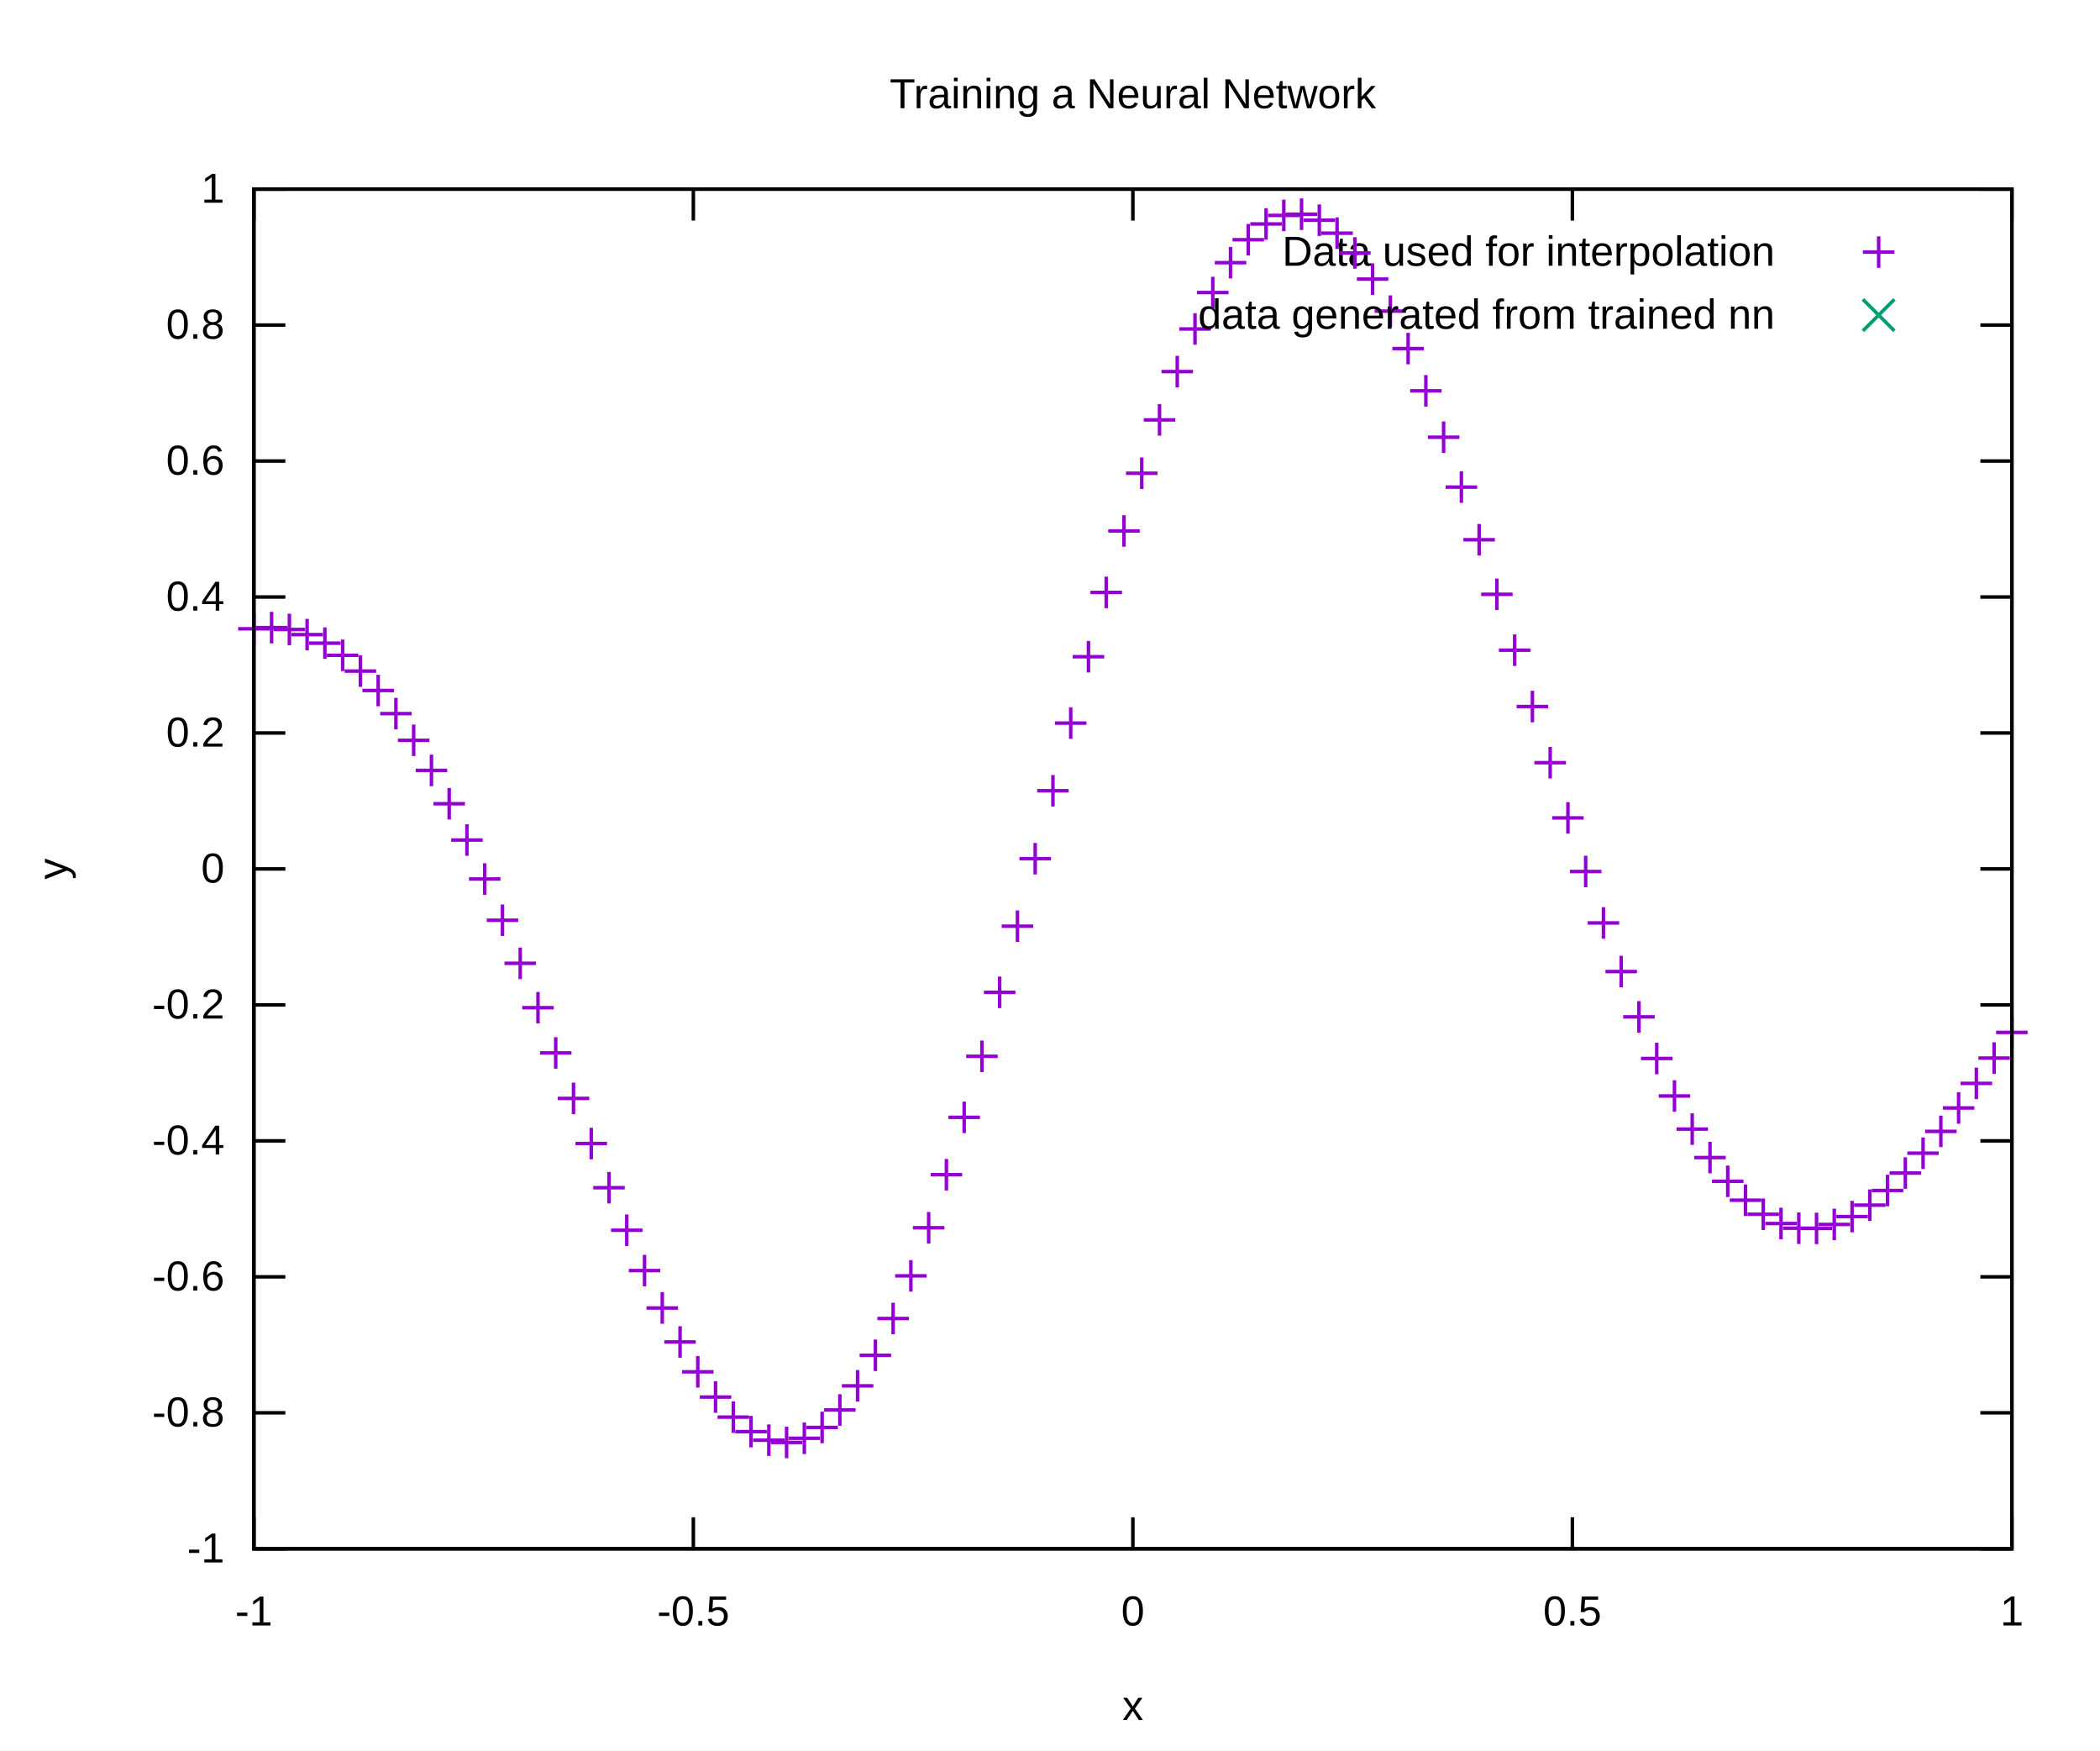
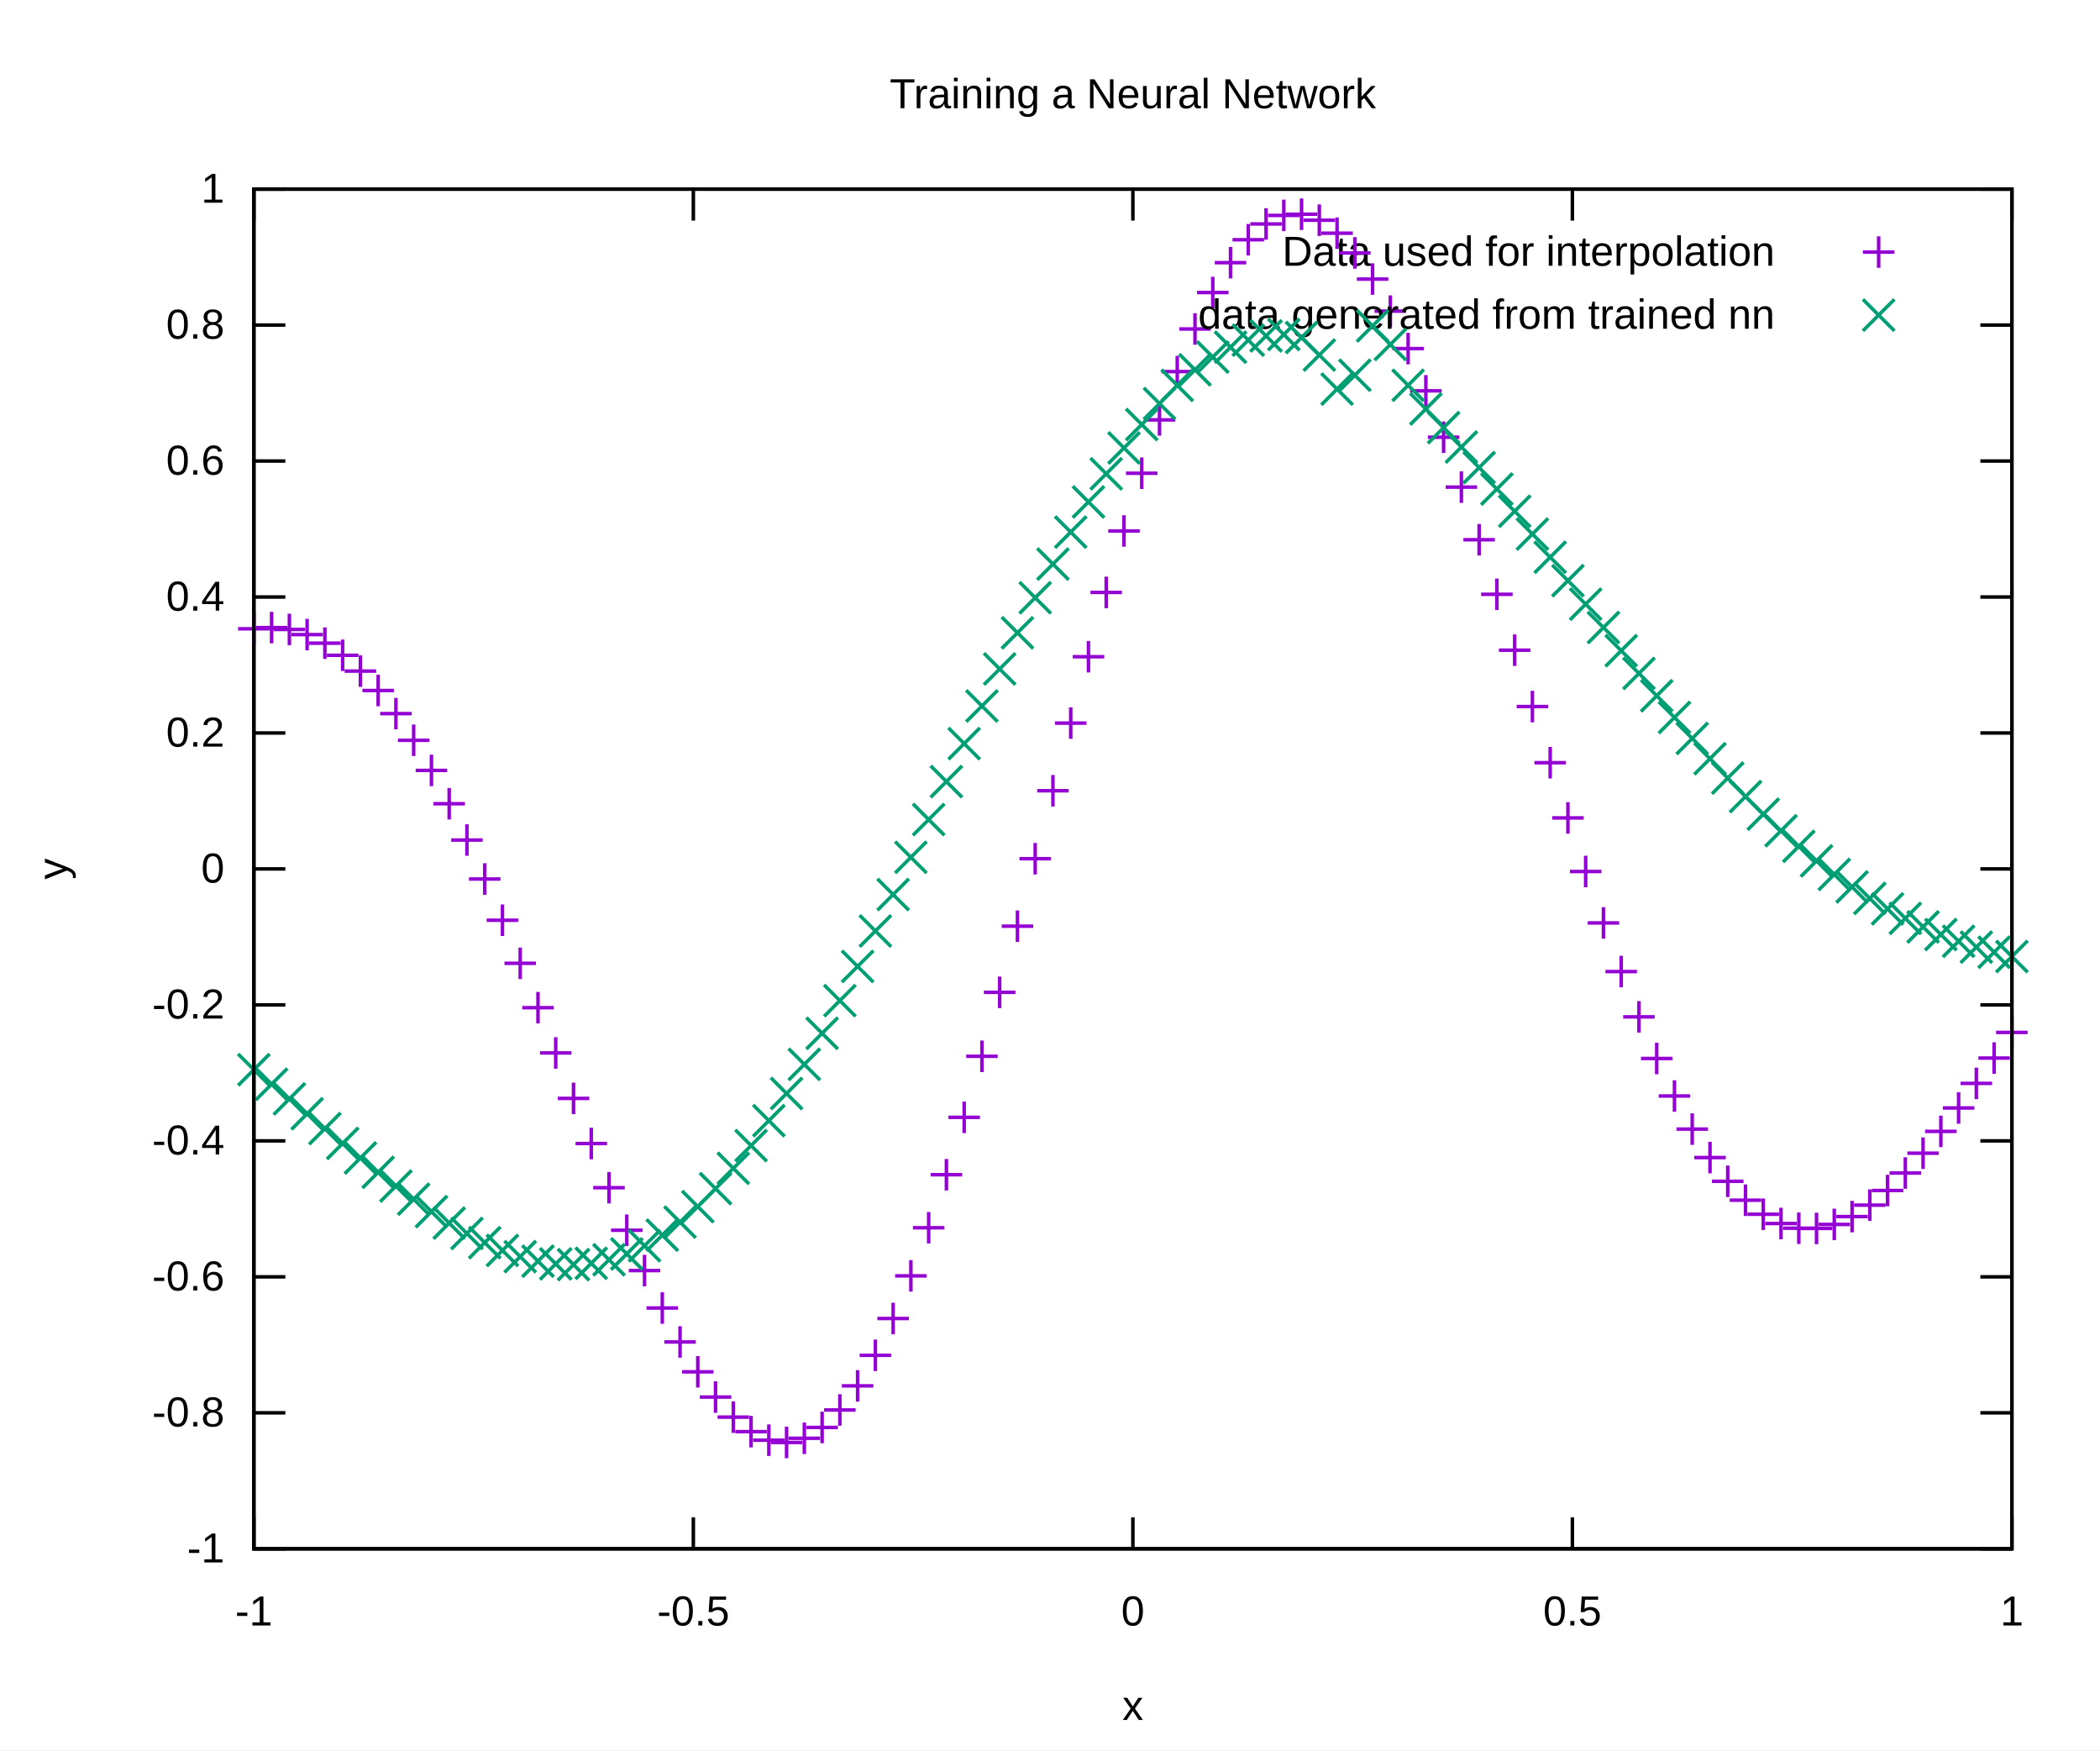
<svg xmlns="http://www.w3.org/2000/svg" xmlns:xlink="http://www.w3.org/1999/xlink" width="600" height="500" viewBox="0 0 600 500">
  <g id="gnuplot_canvas">
    <rect x="0" y="0" width="600" height="500" fill="#ffffff" />
    <defs>
      <circle id="gpDot" r="0.5" stroke-width="0.5" stroke="currentColor" />
      <path id="gpPt0" stroke-width="0.222" stroke="currentColor" d="M-1,0 h2 M0,-1 v2" />
      <path id="gpPt1" stroke-width="0.222" stroke="currentColor" d="M-1,-1 L1,1 M1,-1 L-1,1" />
      <path id="gpPt2" stroke-width="0.222" stroke="currentColor" d="M-1,0 L1,0 M0,-1 L0,1 M-1,-1 L1,1 M-1,1 L1,-1" />
      <rect id="gpPt3" stroke-width="0.222" stroke="currentColor" x="-1" y="-1" width="2" height="2" />
      <rect id="gpPt4" stroke-width="0.222" stroke="currentColor" fill="currentColor" x="-1" y="-1" width="2" height="2" />
      <circle id="gpPt5" stroke-width="0.222" stroke="currentColor" cx="0" cy="0" r="1" />
      <use xlink:href="#gpPt5" id="gpPt6" fill="currentColor" stroke="none" />
      <path id="gpPt7" stroke-width="0.222" stroke="currentColor" d="M0,-1.33 L-1.33,0.67 L1.33,0.67 z" />
      <use xlink:href="#gpPt7" id="gpPt8" fill="currentColor" stroke="none" />
      <use xlink:href="#gpPt7" id="gpPt9" stroke="currentColor" transform="rotate(180)" />
      <use xlink:href="#gpPt9" id="gpPt10" fill="currentColor" stroke="none" />
      <use xlink:href="#gpPt3" id="gpPt11" stroke="currentColor" transform="rotate(45)" />
      <use xlink:href="#gpPt11" id="gpPt12" fill="currentColor" stroke="none" />
      <path id="gpPt13" stroke-width="0.222" stroke="currentColor" d="M0,1.330 L1.265,0.411 L0.782,-1.067 L-0.782,-1.076 L-1.265,0.411 z" />
      <use xlink:href="#gpPt13" id="gpPt14" fill="currentColor" stroke="none" />
      <filter id="textbox" filterUnits="objectBoundingBox" x="0" y="0" height="1" width="1">
        <feFlood flood-color="#FFFFFF" flood-opacity="1" result="bgnd" />
        <feComposite in="SourceGraphic" in2="bgnd" operator="atop" />
      </filter>
      <filter id="greybox" filterUnits="objectBoundingBox" x="0" y="0" height="1" width="1">
        <feFlood flood-color="lightgrey" flood-opacity="1" result="grey" />
        <feComposite in="SourceGraphic" in2="grey" operator="atop" />
      </filter>
    </defs>
    <g fill="none" color="#FFFFFF" stroke="currentColor" stroke-width="1.00" stroke-linecap="butt" stroke-linejoin="miter">
</g>
    <g fill="none" color="black" stroke="currentColor" stroke-width="1.00" stroke-linecap="butt" stroke-linejoin="miter">
      <path stroke="black" d="M72.53,442.40 L81.53,442.40 M574.82,442.40 L565.82,442.40  " />
      <g transform="translate(64.14,446.30)" stroke="none" fill="black" font-family="Arial" font-size="12.00" text-anchor="end">
        <text>
          <tspan font-family="Arial">-1</tspan>
        </text>
      </g>
    </g>
    <g fill="none" color="black" stroke="currentColor" stroke-width="1.00" stroke-linecap="butt" stroke-linejoin="miter">
      <path stroke="black" d="M72.53,403.56 L81.53,403.56 M574.82,403.56 L565.82,403.56  " />
      <g transform="translate(64.14,407.46)" stroke="none" fill="black" font-family="Arial" font-size="12.00" text-anchor="end">
        <text>
          <tspan font-family="Arial">-0.8</tspan>
        </text>
      </g>
    </g>
    <g fill="none" color="black" stroke="currentColor" stroke-width="1.00" stroke-linecap="butt" stroke-linejoin="miter">
      <path stroke="black" d="M72.53,364.72 L81.53,364.72 M574.82,364.72 L565.82,364.72  " />
      <g transform="translate(64.14,368.62)" stroke="none" fill="black" font-family="Arial" font-size="12.00" text-anchor="end">
        <text>
          <tspan font-family="Arial">-0.6</tspan>
        </text>
      </g>
    </g>
    <g fill="none" color="black" stroke="currentColor" stroke-width="1.00" stroke-linecap="butt" stroke-linejoin="miter">
      <path stroke="black" d="M72.53,325.88 L81.53,325.88 M574.82,325.88 L565.82,325.88  " />
      <g transform="translate(64.14,329.78)" stroke="none" fill="black" font-family="Arial" font-size="12.00" text-anchor="end">
        <text>
          <tspan font-family="Arial">-0.4</tspan>
        </text>
      </g>
    </g>
    <g fill="none" color="black" stroke="currentColor" stroke-width="1.00" stroke-linecap="butt" stroke-linejoin="miter">
      <path stroke="black" d="M72.53,287.04 L81.53,287.04 M574.82,287.04 L565.82,287.04  " />
      <g transform="translate(64.14,290.94)" stroke="none" fill="black" font-family="Arial" font-size="12.00" text-anchor="end">
        <text>
          <tspan font-family="Arial">-0.2</tspan>
        </text>
      </g>
    </g>
    <g fill="none" color="black" stroke="currentColor" stroke-width="1.00" stroke-linecap="butt" stroke-linejoin="miter">
      <path stroke="black" d="M72.53,248.20 L81.53,248.20 M574.82,248.20 L565.82,248.20  " />
      <g transform="translate(64.14,252.10)" stroke="none" fill="black" font-family="Arial" font-size="12.00" text-anchor="end">
        <text>
          <tspan font-family="Arial"> 0</tspan>
        </text>
      </g>
    </g>
    <g fill="none" color="black" stroke="currentColor" stroke-width="1.00" stroke-linecap="butt" stroke-linejoin="miter">
      <path stroke="black" d="M72.53,209.37 L81.53,209.37 M574.82,209.37 L565.82,209.37  " />
      <g transform="translate(64.14,213.27)" stroke="none" fill="black" font-family="Arial" font-size="12.00" text-anchor="end">
        <text>
          <tspan font-family="Arial"> 0.2</tspan>
        </text>
      </g>
    </g>
    <g fill="none" color="black" stroke="currentColor" stroke-width="1.00" stroke-linecap="butt" stroke-linejoin="miter">
      <path stroke="black" d="M72.53,170.53 L81.53,170.53 M574.82,170.53 L565.82,170.53  " />
      <g transform="translate(64.14,174.43)" stroke="none" fill="black" font-family="Arial" font-size="12.00" text-anchor="end">
        <text>
          <tspan font-family="Arial"> 0.4</tspan>
        </text>
      </g>
    </g>
    <g fill="none" color="black" stroke="currentColor" stroke-width="1.00" stroke-linecap="butt" stroke-linejoin="miter">
      <path stroke="black" d="M72.53,131.69 L81.53,131.69 M574.82,131.69 L565.82,131.69  " />
      <g transform="translate(64.14,135.59)" stroke="none" fill="black" font-family="Arial" font-size="12.00" text-anchor="end">
        <text>
          <tspan font-family="Arial"> 0.6</tspan>
        </text>
      </g>
    </g>
    <g fill="none" color="black" stroke="currentColor" stroke-width="1.00" stroke-linecap="butt" stroke-linejoin="miter">
      <path stroke="black" d="M72.53,92.85 L81.53,92.85 M574.82,92.85 L565.82,92.85  " />
      <g transform="translate(64.14,96.75)" stroke="none" fill="black" font-family="Arial" font-size="12.00" text-anchor="end">
        <text>
          <tspan font-family="Arial"> 0.8</tspan>
        </text>
      </g>
    </g>
    <g fill="none" color="black" stroke="currentColor" stroke-width="1.00" stroke-linecap="butt" stroke-linejoin="miter">
      <path stroke="black" d="M72.53,54.01 L81.53,54.01 M574.82,54.01 L565.82,54.01  " />
      <g transform="translate(64.14,57.91)" stroke="none" fill="black" font-family="Arial" font-size="12.00" text-anchor="end">
        <text>
          <tspan font-family="Arial"> 1</tspan>
        </text>
      </g>
    </g>
    <g fill="none" color="black" stroke="currentColor" stroke-width="1.00" stroke-linecap="butt" stroke-linejoin="miter">
      <path stroke="black" d="M72.53,442.40 L72.53,433.40 M72.53,54.01 L72.53,63.01  " />
      <g transform="translate(72.53,464.30)" stroke="none" fill="black" font-family="Arial" font-size="12.00" text-anchor="middle">
        <text>
          <tspan font-family="Arial">-1</tspan>
        </text>
      </g>
    </g>
    <g fill="none" color="black" stroke="currentColor" stroke-width="1.00" stroke-linecap="butt" stroke-linejoin="miter">
      <path stroke="black" d="M198.10,442.40 L198.10,433.40 M198.10,54.01 L198.10,63.01  " />
      <g transform="translate(198.10,464.30)" stroke="none" fill="black" font-family="Arial" font-size="12.00" text-anchor="middle">
        <text>
          <tspan font-family="Arial">-0.5</tspan>
        </text>
      </g>
    </g>
    <g fill="none" color="black" stroke="currentColor" stroke-width="1.00" stroke-linecap="butt" stroke-linejoin="miter">
      <path stroke="black" d="M323.68,442.40 L323.68,433.40 M323.68,54.01 L323.68,63.01  " />
      <g transform="translate(323.68,464.30)" stroke="none" fill="black" font-family="Arial" font-size="12.00" text-anchor="middle">
        <text>
          <tspan font-family="Arial"> 0</tspan>
        </text>
      </g>
    </g>
    <g fill="none" color="black" stroke="currentColor" stroke-width="1.00" stroke-linecap="butt" stroke-linejoin="miter">
      <path stroke="black" d="M449.25,442.40 L449.25,433.40 M449.25,54.01 L449.25,63.01  " />
      <g transform="translate(449.25,464.30)" stroke="none" fill="black" font-family="Arial" font-size="12.00" text-anchor="middle">
        <text>
          <tspan font-family="Arial"> 0.5</tspan>
        </text>
      </g>
    </g>
    <g fill="none" color="black" stroke="currentColor" stroke-width="1.00" stroke-linecap="butt" stroke-linejoin="miter">
      <path stroke="black" d="M574.82,442.40 L574.82,433.40 M574.82,54.01 L574.82,63.01  " />
      <g transform="translate(574.82,464.30)" stroke="none" fill="black" font-family="Arial" font-size="12.00" text-anchor="middle">
        <text>
          <tspan font-family="Arial"> 1</tspan>
        </text>
      </g>
    </g>
    <g fill="none" color="black" stroke="currentColor" stroke-width="1.00" stroke-linecap="butt" stroke-linejoin="miter">
</g>
    <g fill="none" color="black" stroke="currentColor" stroke-width="1.00" stroke-linecap="butt" stroke-linejoin="miter">
      <path stroke="black" d="M72.53,54.01 L72.53,442.40 L574.82,442.40 L574.82,54.01 L72.53,54.01 Z  " />
    </g>
    <g fill="none" color="black" stroke="currentColor" stroke-width="1.00" stroke-linecap="butt" stroke-linejoin="miter">
</g>
    <g id="gnuplot_plot_1">
      <g fill="none" color="black" stroke="currentColor" stroke-width="1.00" stroke-linecap="butt" stroke-linejoin="miter">
        <g transform="translate(507.09,75.91)" stroke="none" fill="black" font-family="Arial" font-size="12.00" text-anchor="end">
          <text>
            <tspan font-family="Arial">Data used for interpolation</tspan>
          </text>
        </g>
      </g>
      <g fill="none" color="black" stroke="currentColor" stroke-width="1.00" stroke-linecap="butt" stroke-linejoin="miter">
        <use xlink:href="#gpPt0" transform="translate(72.53,179.61) scale(4.50)" color="rgb(148,   0, 211)" />
        <use xlink:href="#gpPt0" transform="translate(77.60,179.27) scale(4.50)" color="rgb(148,   0, 211)" />
        <use xlink:href="#gpPt0" transform="translate(82.68,179.80) scale(4.50)" color="rgb(148,   0, 211)" />
        <use xlink:href="#gpPt0" transform="translate(87.75,181.27) scale(4.50)" color="rgb(148,   0, 211)" />
        <use xlink:href="#gpPt0" transform="translate(92.82,183.72) scale(4.50)" color="rgb(148,   0, 211)" />
        <use xlink:href="#gpPt0" transform="translate(97.90,187.18) scale(4.50)" color="rgb(148,   0, 211)" />
        <use xlink:href="#gpPt0" transform="translate(102.97,191.69) scale(4.50)" color="rgb(148,   0, 211)" />
        <use xlink:href="#gpPt0" transform="translate(108.05,197.24) scale(4.50)" color="rgb(148,   0, 211)" />
        <use xlink:href="#gpPt0" transform="translate(113.12,203.84) scale(4.50)" color="rgb(148,   0, 211)" />
        <use xlink:href="#gpPt0" transform="translate(118.19,211.46) scale(4.50)" color="rgb(148,   0, 211)" />
        <use xlink:href="#gpPt0" transform="translate(123.27,220.06) scale(4.50)" color="rgb(148,   0, 211)" />
        <use xlink:href="#gpPt0" transform="translate(128.34,229.58) scale(4.50)" color="rgb(148,   0, 211)" />
        <use xlink:href="#gpPt0" transform="translate(133.41,239.95) scale(4.50)" color="rgb(148,   0, 211)" />
        <use xlink:href="#gpPt0" transform="translate(138.49,251.08) scale(4.50)" color="rgb(148,   0, 211)" />
        <use xlink:href="#gpPt0" transform="translate(143.56,262.86) scale(4.50)" color="rgb(148,   0, 211)" />
        <use xlink:href="#gpPt0" transform="translate(148.63,275.16) scale(4.50)" color="rgb(148,   0, 211)" />
        <use xlink:href="#gpPt0" transform="translate(153.71,287.84) scale(4.50)" color="rgb(148,   0, 211)" />
        <use xlink:href="#gpPt0" transform="translate(158.78,300.76) scale(4.50)" color="rgb(148,   0, 211)" />
        <use xlink:href="#gpPt0" transform="translate(163.86,313.75) scale(4.50)" color="rgb(148,   0, 211)" />
        <use xlink:href="#gpPt0" transform="translate(168.93,326.64) scale(4.50)" color="rgb(148,   0, 211)" />
        <use xlink:href="#gpPt0" transform="translate(174.00,339.26) scale(4.50)" color="rgb(148,   0, 211)" />
        <use xlink:href="#gpPt0" transform="translate(179.08,351.41) scale(4.50)" color="rgb(148,   0, 211)" />
        <use xlink:href="#gpPt0" transform="translate(184.15,362.93) scale(4.50)" color="rgb(148,   0, 211)" />
        <use xlink:href="#gpPt0" transform="translate(189.22,373.62) scale(4.50)" color="rgb(148,   0, 211)" />
        <use xlink:href="#gpPt0" transform="translate(194.30,383.32) scale(4.50)" color="rgb(148,   0, 211)" />
        <use xlink:href="#gpPt0" transform="translate(199.37,391.85) scale(4.50)" color="rgb(148,   0, 211)" />
        <use xlink:href="#gpPt0" transform="translate(204.44,399.06) scale(4.50)" color="rgb(148,   0, 211)" />
        <use xlink:href="#gpPt0" transform="translate(209.52,404.79) scale(4.50)" color="rgb(148,   0, 211)" />
        <use xlink:href="#gpPt0" transform="translate(214.59,408.94) scale(4.50)" color="rgb(148,   0, 211)" />
        <use xlink:href="#gpPt0" transform="translate(219.67,411.38) scale(4.50)" color="rgb(148,   0, 211)" />
        <use xlink:href="#gpPt0" transform="translate(224.74,412.03) scale(4.50)" color="rgb(148,   0, 211)" />
        <use xlink:href="#gpPt0" transform="translate(229.81,410.83) scale(4.50)" color="rgb(148,   0, 211)" />
        <use xlink:href="#gpPt0" transform="translate(234.89,407.74) scale(4.50)" color="rgb(148,   0, 211)" />
        <use xlink:href="#gpPt0" transform="translate(239.96,402.75) scale(4.50)" color="rgb(148,   0, 211)" />
        <use xlink:href="#gpPt0" transform="translate(245.03,395.86) scale(4.50)" color="rgb(148,   0, 211)" />
        <use xlink:href="#gpPt0" transform="translate(250.11,387.13) scale(4.50)" color="rgb(148,   0, 211)" />
        <use xlink:href="#gpPt0" transform="translate(255.18,376.62) scale(4.50)" color="rgb(148,   0, 211)" />
        <use xlink:href="#gpPt0" transform="translate(260.25,364.44) scale(4.50)" color="rgb(148,   0, 211)" />
        <use xlink:href="#gpPt0" transform="translate(265.33,350.70) scale(4.50)" color="rgb(148,   0, 211)" />
        <use xlink:href="#gpPt0" transform="translate(270.40,335.55) scale(4.50)" color="rgb(148,   0, 211)" />
        <use xlink:href="#gpPt0" transform="translate(275.48,319.16) scale(4.50)" color="rgb(148,   0, 211)" />
        <use xlink:href="#gpPt0" transform="translate(280.55,301.72) scale(4.50)" color="rgb(148,   0, 211)" />
        <use xlink:href="#gpPt0" transform="translate(285.62,283.45) scale(4.50)" color="rgb(148,   0, 211)" />
        <use xlink:href="#gpPt0" transform="translate(290.70,264.56) scale(4.50)" color="rgb(148,   0, 211)" />
        <use xlink:href="#gpPt0" transform="translate(295.77,245.28) scale(4.50)" color="rgb(148,   0, 211)" />
        <use xlink:href="#gpPt0" transform="translate(300.84,225.87) scale(4.50)" color="rgb(148,   0, 211)" />
        <use xlink:href="#gpPt0" transform="translate(305.92,206.55) scale(4.50)" color="rgb(148,   0, 211)" />
        <use xlink:href="#gpPt0" transform="translate(310.99,187.59) scale(4.50)" color="rgb(148,   0, 211)" />
        <use xlink:href="#gpPt0" transform="translate(316.06,169.22) scale(4.50)" color="rgb(148,   0, 211)" />
        <use xlink:href="#gpPt0" transform="translate(321.14,151.67) scale(4.50)" color="rgb(148,   0, 211)" />
        <use xlink:href="#gpPt0" transform="translate(326.21,135.18) scale(4.50)" color="rgb(148,   0, 211)" />
        <use xlink:href="#gpPt0" transform="translate(331.29,119.94) scale(4.50)" color="rgb(148,   0, 211)" />
        <use xlink:href="#gpPt0" transform="translate(336.36,106.14) scale(4.50)" color="rgb(148,   0, 211)" />
        <use xlink:href="#gpPt0" transform="translate(341.43,93.97) scale(4.50)" color="rgb(148,   0, 211)" />
        <use xlink:href="#gpPt0" transform="translate(346.51,83.56) scale(4.50)" color="rgb(148,   0, 211)" />
        <use xlink:href="#gpPt0" transform="translate(351.58,75.03) scale(4.50)" color="rgb(148,   0, 211)" />
        <use xlink:href="#gpPt0" transform="translate(356.65,68.48) scale(4.50)" color="rgb(148,   0, 211)" />
        <use xlink:href="#gpPt0" transform="translate(361.73,63.97) scale(4.50)" color="rgb(148,   0, 211)" />
        <use xlink:href="#gpPt0" transform="translate(366.80,61.53) scale(4.50)" color="rgb(148,   0, 211)" />
        <use xlink:href="#gpPt0" transform="translate(371.87,61.19) scale(4.50)" color="rgb(148,   0, 211)" />
        <use xlink:href="#gpPt0" transform="translate(376.95,62.90) scale(4.50)" color="rgb(148,   0, 211)" />
        <use xlink:href="#gpPt0" transform="translate(382.02,66.61) scale(4.50)" color="rgb(148,   0, 211)" />
        <use xlink:href="#gpPt0" transform="translate(387.10,72.25) scale(4.50)" color="rgb(148,   0, 211)" />
        <use xlink:href="#gpPt0" transform="translate(392.17,79.72) scale(4.50)" color="rgb(148,   0, 211)" />
        <use xlink:href="#gpPt0" transform="translate(397.24,88.87) scale(4.50)" color="rgb(148,   0, 211)" />
        <use xlink:href="#gpPt0" transform="translate(402.32,99.57) scale(4.50)" color="rgb(148,   0, 211)" />
        <use xlink:href="#gpPt0" transform="translate(407.39,111.64) scale(4.50)" color="rgb(148,   0, 211)" />
        <use xlink:href="#gpPt0" transform="translate(412.46,124.89) scale(4.50)" color="rgb(148,   0, 211)" />
        <use xlink:href="#gpPt0" transform="translate(417.54,139.14) scale(4.50)" color="rgb(148,   0, 211)" />
        <use xlink:href="#gpPt0" transform="translate(422.61,154.17) scale(4.50)" color="rgb(148,   0, 211)" />
        <use xlink:href="#gpPt0" transform="translate(427.68,169.76) scale(4.50)" color="rgb(148,   0, 211)" />
        <use xlink:href="#gpPt0" transform="translate(432.76,185.72) scale(4.50)" color="rgb(148,   0, 211)" />
        <use xlink:href="#gpPt0" transform="translate(437.83,201.82) scale(4.50)" color="rgb(148,   0, 211)" />
        <use xlink:href="#gpPt0" transform="translate(442.91,217.86) scale(4.50)" color="rgb(148,   0, 211)" />
        <use xlink:href="#gpPt0" transform="translate(447.98,233.63) scale(4.50)" color="rgb(148,   0, 211)" />
        <use xlink:href="#gpPt0" transform="translate(453.05,248.94) scale(4.50)" color="rgb(148,   0, 211)" />
        <use xlink:href="#gpPt0" transform="translate(458.13,263.63) scale(4.50)" color="rgb(148,   0, 211)" />
        <use xlink:href="#gpPt0" transform="translate(463.20,277.52) scale(4.50)" color="rgb(148,   0, 211)" />
        <use xlink:href="#gpPt0" transform="translate(468.27,290.46) scale(4.50)" color="rgb(148,   0, 211)" />
        <use xlink:href="#gpPt0" transform="translate(473.35,302.35) scale(4.50)" color="rgb(148,   0, 211)" />
        <use xlink:href="#gpPt0" transform="translate(478.42,313.06) scale(4.50)" color="rgb(148,   0, 211)" />
        <use xlink:href="#gpPt0" transform="translate(483.49,322.52) scale(4.50)" color="rgb(148,   0, 211)" />
        <use xlink:href="#gpPt0" transform="translate(488.57,330.65) scale(4.50)" color="rgb(148,   0, 211)" />
        <use xlink:href="#gpPt0" transform="translate(493.64,337.43) scale(4.50)" color="rgb(148,   0, 211)" />
        <use xlink:href="#gpPt0" transform="translate(498.72,342.83) scale(4.50)" color="rgb(148,   0, 211)" />
        <use xlink:href="#gpPt0" transform="translate(503.79,346.84) scale(4.50)" color="rgb(148,   0, 211)" />
        <use xlink:href="#gpPt0" transform="translate(508.86,349.49) scale(4.50)" color="rgb(148,   0, 211)" />
        <use xlink:href="#gpPt0" transform="translate(513.94,350.83) scale(4.50)" color="rgb(148,   0, 211)" />
        <use xlink:href="#gpPt0" transform="translate(519.01,350.89) scale(4.50)" color="rgb(148,   0, 211)" />
        <use xlink:href="#gpPt0" transform="translate(524.08,349.75) scale(4.50)" color="rgb(148,   0, 211)" />
        <use xlink:href="#gpPt0" transform="translate(529.16,347.51) scale(4.50)" color="rgb(148,   0, 211)" />
        <use xlink:href="#gpPt0" transform="translate(534.23,344.24) scale(4.50)" color="rgb(148,   0, 211)" />
        <use xlink:href="#gpPt0" transform="translate(539.30,340.06) scale(4.50)" color="rgb(148,   0, 211)" />
        <use xlink:href="#gpPt0" transform="translate(544.38,335.07) scale(4.50)" color="rgb(148,   0, 211)" />
        <use xlink:href="#gpPt0" transform="translate(549.45,329.40) scale(4.50)" color="rgb(148,   0, 211)" />
        <use xlink:href="#gpPt0" transform="translate(554.53,323.17) scale(4.50)" color="rgb(148,   0, 211)" />
        <use xlink:href="#gpPt0" transform="translate(559.60,316.48) scale(4.50)" color="rgb(148,   0, 211)" />
        <use xlink:href="#gpPt0" transform="translate(564.67,309.46) scale(4.50)" color="rgb(148,   0, 211)" />
        <use xlink:href="#gpPt0" transform="translate(569.75,302.23) scale(4.50)" color="rgb(148,   0, 211)" />
        <use xlink:href="#gpPt0" transform="translate(574.82,294.90) scale(4.50)" color="rgb(148,   0, 211)" />
        <use xlink:href="#gpPt0" transform="translate(536.76,72.01) scale(4.50)" color="rgb(148,   0, 211)" />
      </g>
    </g>
    <g id="gnuplot_plot_2">
      <g fill="none" color="black" stroke="currentColor" stroke-width="1.00" stroke-linecap="butt" stroke-linejoin="miter">
        <g transform="translate(507.09,93.91)" stroke="none" fill="black" font-family="Arial" font-size="12.00" text-anchor="end">
          <text>
            <tspan font-family="Arial">data generated from trained nn</tspan>
          </text>
        </g>
      </g>
      <g fill="none" color="black" stroke="currentColor" stroke-width="1.00" stroke-linecap="butt" stroke-linejoin="miter">
+         <use xlink:href="#gpPt1" transform="translate(72.53,305.55) scale(4.50)" color="rgb(  0, 158, 115)" />
+         <use xlink:href="#gpPt1" transform="translate(77.60,309.69) scale(4.50)" color="rgb(  0, 158, 115)" />
+         <use xlink:href="#gpPt1" transform="translate(82.68,313.89) scale(4.50)" color="rgb(  0, 158, 115)" />
+         <use xlink:href="#gpPt1" transform="translate(87.75,318.13) scale(4.50)" color="rgb(  0, 158, 115)" />
+         <use xlink:href="#gpPt1" transform="translate(92.82,322.38) scale(4.50)" color="rgb(  0, 158, 115)" />
+         <use xlink:href="#gpPt1" transform="translate(97.90,326.61) scale(4.50)" color="rgb(  0, 158, 115)" />
+         <use xlink:href="#gpPt1" transform="translate(102.97,330.77) scale(4.50)" color="rgb(  0, 158, 115)" />
+         <use xlink:href="#gpPt1" transform="translate(108.05,334.85) scale(4.50)" color="rgb(  0, 158, 115)" />
+         <use xlink:href="#gpPt1" transform="translate(113.12,338.78) scale(4.50)" color="rgb(  0, 158, 115)" />
+         <use xlink:href="#gpPt1" transform="translate(118.19,342.54) scale(4.50)" color="rgb(  0, 158, 115)" />
+         <use xlink:href="#gpPt1" transform="translate(123.27,346.08) scale(4.50)" color="rgb(  0, 158, 115)" />
+         <use xlink:href="#gpPt1" transform="translate(128.34,349.36) scale(4.50)" color="rgb(  0, 158, 115)" />
+         <use xlink:href="#gpPt1" transform="translate(133.41,352.33) scale(4.50)" color="rgb(  0, 158, 115)" />
+         <use xlink:href="#gpPt1" transform="translate(138.49,354.95) scale(4.50)" color="rgb(  0, 158, 115)" />
+         <use xlink:href="#gpPt1" transform="translate(143.56,357.17) scale(4.50)" color="rgb(  0, 158, 115)" />
+         <use xlink:href="#gpPt1" transform="translate(148.63,358.95) scale(4.50)" color="rgb(  0, 158, 115)" />
+         <use xlink:href="#gpPt1" transform="translate(153.71,360.24) scale(4.50)" color="rgb(  0, 158, 115)" />
+         <use xlink:href="#gpPt1" transform="translate(158.78,361.02) scale(4.50)" color="rgb(  0, 158, 115)" />
+         <use xlink:href="#gpPt1" transform="translate(163.86,361.23) scale(4.50)" color="rgb(  0, 158, 115)" />
+         <use xlink:href="#gpPt1" transform="translate(168.93,360.85) scale(4.50)" color="rgb(  0, 158, 115)" />
+         <use xlink:href="#gpPt1" transform="translate(174.00,359.84) scale(4.50)" color="rgb(  0, 158, 115)" />
+         <use xlink:href="#gpPt1" transform="translate(179.08,358.17) scale(4.50)" color="rgb(  0, 158, 115)" />
+         <use xlink:href="#gpPt1" transform="translate(184.15,355.84) scale(4.50)" color="rgb(  0, 158, 115)" />
+         <use xlink:href="#gpPt1" transform="translate(189.22,352.81) scale(4.50)" color="rgb(  0, 158, 115)" />
+         <use xlink:href="#gpPt1" transform="translate(194.30,349.09) scale(4.50)" color="rgb(  0, 158, 115)" />
+         <use xlink:href="#gpPt1" transform="translate(199.37,344.66) scale(4.50)" color="rgb(  0, 158, 115)" />
+         <use xlink:href="#gpPt1" transform="translate(204.44,339.53) scale(4.50)" color="rgb(  0, 158, 115)" />
+         <use xlink:href="#gpPt1" transform="translate(209.52,333.72) scale(4.50)" color="rgb(  0, 158, 115)" />
+         <use xlink:href="#gpPt1" transform="translate(214.59,327.23) scale(4.50)" color="rgb(  0, 158, 115)" />
+         <use xlink:href="#gpPt1" transform="translate(219.67,320.10) scale(4.50)" color="rgb(  0, 158, 115)" />
+         <use xlink:href="#gpPt1" transform="translate(224.74,312.35) scale(4.50)" color="rgb(  0, 158, 115)" />
+         <use xlink:href="#gpPt1" transform="translate(229.81,304.02) scale(4.50)" color="rgb(  0, 158, 115)" />
+         <use xlink:href="#gpPt1" transform="translate(234.89,295.16) scale(4.50)" color="rgb(  0, 158, 115)" />
+         <use xlink:href="#gpPt1" transform="translate(239.96,285.82) scale(4.50)" color="rgb(  0, 158, 115)" />
+         <use xlink:href="#gpPt1" transform="translate(245.03,276.05) scale(4.50)" color="rgb(  0, 158, 115)" />
+         <use xlink:href="#gpPt1" transform="translate(250.11,265.93) scale(4.50)" color="rgb(  0, 158, 115)" />
+         <use xlink:href="#gpPt1" transform="translate(255.18,255.52) scale(4.50)" color="rgb(  0, 158, 115)" />
+         <use xlink:href="#gpPt1" transform="translate(260.25,244.88) scale(4.50)" color="rgb(  0, 158, 115)" />
+         <use xlink:href="#gpPt1" transform="translate(265.33,234.10) scale(4.50)" color="rgb(  0, 158, 115)" />
+         <use xlink:href="#gpPt1" transform="translate(270.40,223.25) scale(4.50)" color="rgb(  0, 158, 115)" />
+         <use xlink:href="#gpPt1" transform="translate(275.48,212.41) scale(4.50)" color="rgb(  0, 158, 115)" />
+         <use xlink:href="#gpPt1" transform="translate(280.55,201.66) scale(4.50)" color="rgb(  0, 158, 115)" />
+         <use xlink:href="#gpPt1" transform="translate(285.62,191.08) scale(4.50)" color="rgb(  0, 158, 115)" />
+         <use xlink:href="#gpPt1" transform="translate(290.70,180.75) scale(4.50)" color="rgb(  0, 158, 115)" />
+         <use xlink:href="#gpPt1" transform="translate(295.77,170.74) scale(4.50)" color="rgb(  0, 158, 115)" />
+         <use xlink:href="#gpPt1" transform="translate(300.84,161.13) scale(4.50)" color="rgb(  0, 158, 115)" />
+         <use xlink:href="#gpPt1" transform="translate(305.92,151.99) scale(4.50)" color="rgb(  0, 158, 115)" />
+         <use xlink:href="#gpPt1" transform="translate(310.99,143.37) scale(4.50)" color="rgb(  0, 158, 115)" />
+         <use xlink:href="#gpPt1" transform="translate(316.06,135.34) scale(4.50)" color="rgb(  0, 158, 115)" />
+         <use xlink:href="#gpPt1" transform="translate(321.14,127.95) scale(4.50)" color="rgb(  0, 158, 115)" />
+         <use xlink:href="#gpPt1" transform="translate(326.21,121.26) scale(4.50)" color="rgb(  0, 158, 115)" />
+         <use xlink:href="#gpPt1" transform="translate(331.29,115.28) scale(4.50)" color="rgb(  0, 158, 115)" />
+         <use xlink:href="#gpPt1" transform="translate(336.36,110.07) scale(4.50)" color="rgb(  0, 158, 115)" />
+         <use xlink:href="#gpPt1" transform="translate(341.43,105.64) scale(4.50)" color="rgb(  0, 158, 115)" />
+         <use xlink:href="#gpPt1" transform="translate(346.51,102.00) scale(4.50)" color="rgb(  0, 158, 115)" />
+         <use xlink:href="#gpPt1" transform="translate(351.58,99.18) scale(4.50)" color="rgb(  0, 158, 115)" />
+         <use xlink:href="#gpPt1" transform="translate(356.65,97.16) scale(4.50)" color="rgb(  0, 158, 115)" />
+         <use xlink:href="#gpPt1" transform="translate(361.73,95.95) scale(4.50)" color="rgb(  0, 158, 115)" />
+         <use xlink:href="#gpPt1" transform="translate(366.80,95.55) scale(4.50)" color="rgb(  0, 158, 115)" />
+         <use xlink:href="#gpPt1" transform="translate(371.87,96.41) scale(4.50)" color="rgb(  0, 158, 115)" />
+         <use xlink:href="#gpPt1" transform="translate(376.95,101.41) scale(4.50)" color="rgb(  0, 158, 115)" />
+         <use xlink:href="#gpPt1" transform="translate(382.02,111.14) scale(4.50)" color="rgb(  0, 158, 115)" />
+         <use xlink:href="#gpPt1" transform="translate(387.10,107.18) scale(4.50)" color="rgb(  0, 158, 115)" />
+         <use xlink:href="#gpPt1" transform="translate(392.17,93.09) scale(4.50)" color="rgb(  0, 158, 115)" />
+         <use xlink:href="#gpPt1" transform="translate(397.24,98.40) scale(4.50)" color="rgb(  0, 158, 115)" />
+         <use xlink:href="#gpPt1" transform="translate(402.32,110.05) scale(4.50)" color="rgb(  0, 158, 115)" />
+         <use xlink:href="#gpPt1" transform="translate(407.39,116.82) scale(4.50)" color="rgb(  0, 158, 115)" />
+         <use xlink:href="#gpPt1" transform="translate(412.46,122.15) scale(4.50)" color="rgb(  0, 158, 115)" />
+         <use xlink:href="#gpPt1" transform="translate(417.54,127.69) scale(4.50)" color="rgb(  0, 158, 115)" />
+         <use xlink:href="#gpPt1" transform="translate(422.61,133.56) scale(4.50)" color="rgb(  0, 158, 115)" />
+         <use xlink:href="#gpPt1" transform="translate(427.68,139.69) scale(4.50)" color="rgb(  0, 158, 115)" />
+         <use xlink:href="#gpPt1" transform="translate(432.76,146.04) scale(4.50)" color="rgb(  0, 158, 115)" />
+         <use xlink:href="#gpPt1" transform="translate(437.83,152.55) scale(4.50)" color="rgb(  0, 158, 115)" />
+         <use xlink:href="#gpPt1" transform="translate(442.91,159.17) scale(4.50)" color="rgb(  0, 158, 115)" />
+         <use xlink:href="#gpPt1" transform="translate(447.98,165.86) scale(4.50)" color="rgb(  0, 158, 115)" />
+         <use xlink:href="#gpPt1" transform="translate(453.05,172.57) scale(4.50)" color="rgb(  0, 158, 115)" />
+         <use xlink:href="#gpPt1" transform="translate(458.13,179.25) scale(4.50)" color="rgb(  0, 158, 115)" />
+         <use xlink:href="#gpPt1" transform="translate(463.20,185.86) scale(4.50)" color="rgb(  0, 158, 115)" />
+         <use xlink:href="#gpPt1" transform="translate(468.27,192.36) scale(4.50)" color="rgb(  0, 158, 115)" />
+         <use xlink:href="#gpPt1" transform="translate(473.35,198.73) scale(4.50)" color="rgb(  0, 158, 115)" />
+         <use xlink:href="#gpPt1" transform="translate(478.42,204.93) scale(4.50)" color="rgb(  0, 158, 115)" />
+         <use xlink:href="#gpPt1" transform="translate(483.49,210.93) scale(4.50)" color="rgb(  0, 158, 115)" />
+         <use xlink:href="#gpPt1" transform="translate(488.57,216.72) scale(4.50)" color="rgb(  0, 158, 115)" />
+         <use xlink:href="#gpPt1" transform="translate(493.64,222.26) scale(4.50)" color="rgb(  0, 158, 115)" />
+         <use xlink:href="#gpPt1" transform="translate(498.72,227.54) scale(4.50)" color="rgb(  0, 158, 115)" />
+         <use xlink:href="#gpPt1" transform="translate(503.79,232.56) scale(4.50)" color="rgb(  0, 158, 115)" />
+         <use xlink:href="#gpPt1" transform="translate(508.86,237.30) scale(4.50)" color="rgb(  0, 158, 115)" />
+         <use xlink:href="#gpPt1" transform="translate(513.94,241.75) scale(4.50)" color="rgb(  0, 158, 115)" />
+         <use xlink:href="#gpPt1" transform="translate(519.01,245.90) scale(4.50)" color="rgb(  0, 158, 115)" />
+         <use xlink:href="#gpPt1" transform="translate(524.08,249.77) scale(4.50)" color="rgb(  0, 158, 115)" />
+         <use xlink:href="#gpPt1" transform="translate(529.16,253.34) scale(4.50)" color="rgb(  0, 158, 115)" />
+         <use xlink:href="#gpPt1" transform="translate(534.23,256.62) scale(4.50)" color="rgb(  0, 158, 115)" />
+         <use xlink:href="#gpPt1" transform="translate(539.30,259.61) scale(4.50)" color="rgb(  0, 158, 115)" />
+         <use xlink:href="#gpPt1" transform="translate(544.38,262.32) scale(4.50)" color="rgb(  0, 158, 115)" />
+         <use xlink:href="#gpPt1" transform="translate(549.45,264.76) scale(4.50)" color="rgb(  0, 158, 115)" />
+         <use xlink:href="#gpPt1" transform="translate(554.53,266.94) scale(4.50)" color="rgb(  0, 158, 115)" />
+         <use xlink:href="#gpPt1" transform="translate(559.60,268.86) scale(4.50)" color="rgb(  0, 158, 115)" />
+         <use xlink:href="#gpPt1" transform="translate(564.67,270.54) scale(4.50)" color="rgb(  0, 158, 115)" />
+         <use xlink:href="#gpPt1" transform="translate(569.75,271.99) scale(4.50)" color="rgb(  0, 158, 115)" />
+         <use xlink:href="#gpPt1" transform="translate(574.82,273.22) scale(4.50)" color="rgb(  0, 158, 115)" />
        <use xlink:href="#gpPt1" transform="translate(536.76,90.01) scale(4.50)" color="rgb(  0, 158, 115)" />
      </g>
    </g>
    <g fill="none" color="#FFFFFF" stroke="rgb(  0, 158, 115)" stroke-width="2.00" stroke-linecap="butt" stroke-linejoin="miter">
</g>
    <g fill="none" color="black" stroke="currentColor" stroke-width="2.00" stroke-linecap="butt" stroke-linejoin="miter">
</g>
    <g fill="none" color="black" stroke="black" stroke-width="1.00" stroke-linecap="butt" stroke-linejoin="miter">
</g>
    <g fill="none" color="black" stroke="currentColor" stroke-width="1.00" stroke-linecap="butt" stroke-linejoin="miter">
      <path stroke="black" d="M72.53,54.01 L72.53,442.40 L574.82,442.40 L574.82,54.01 L72.53,54.01 Z  " />
      <g transform="translate(19.18,248.21) rotate(270.00)" stroke="none" fill="black" font-family="Arial" font-size="12.00" text-anchor="middle">
        <text>
          <tspan font-family="Arial">y</tspan>
        </text>
      </g>
    </g>
    <g fill="none" color="black" stroke="currentColor" stroke-width="1.00" stroke-linecap="butt" stroke-linejoin="miter">
      <g transform="translate(323.67,491.30)" stroke="none" fill="black" font-family="Arial" font-size="12.00" text-anchor="middle">
        <text>
          <tspan font-family="Arial">x</tspan>
        </text>
      </g>
    </g>
    <g fill="none" color="black" stroke="currentColor" stroke-width="1.00" stroke-linecap="butt" stroke-linejoin="miter">
</g>
    <g fill="none" color="black" stroke="currentColor" stroke-width="1.00" stroke-linecap="butt" stroke-linejoin="miter">
      <g transform="translate(323.67,30.91)" stroke="none" fill="black" font-family="Arial" font-size="12.00" text-anchor="middle">
        <text>
          <tspan font-family="Arial">Training a Neural Network</tspan>
        </text>
      </g>
    </g>
    <g fill="none" color="black" stroke="currentColor" stroke-width="1.00" stroke-linecap="butt" stroke-linejoin="miter">
</g>
  </g>
</svg>
